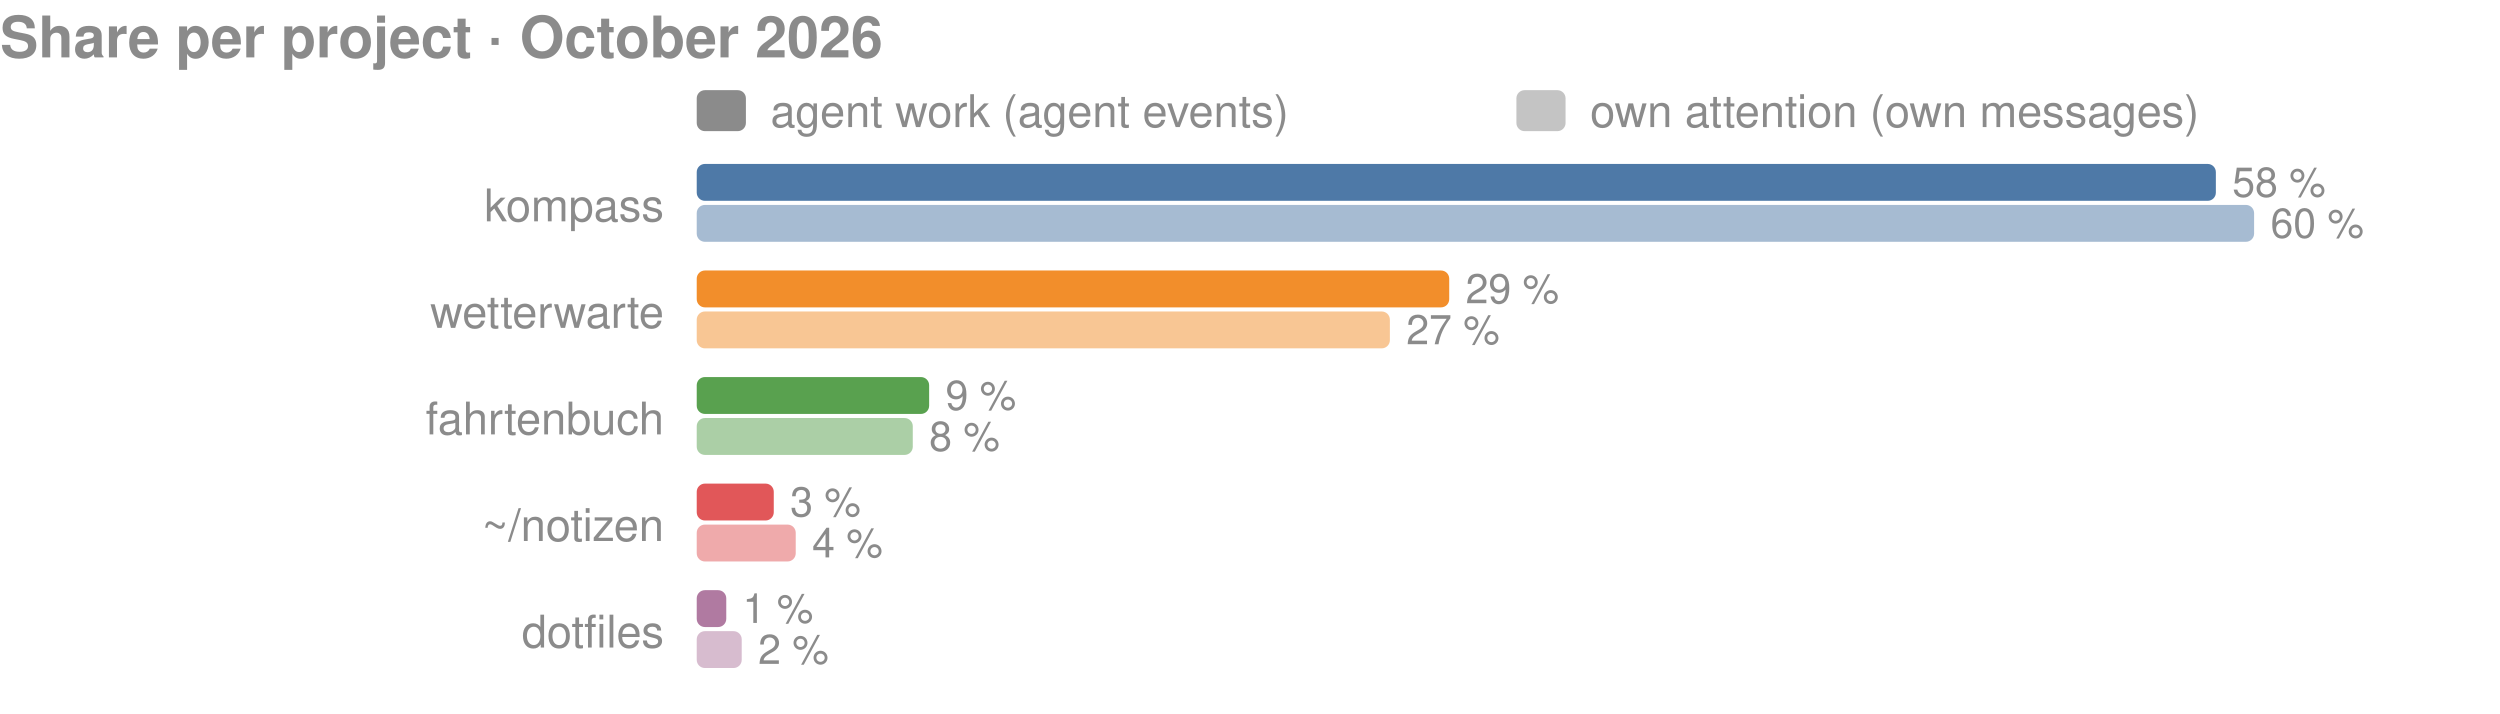
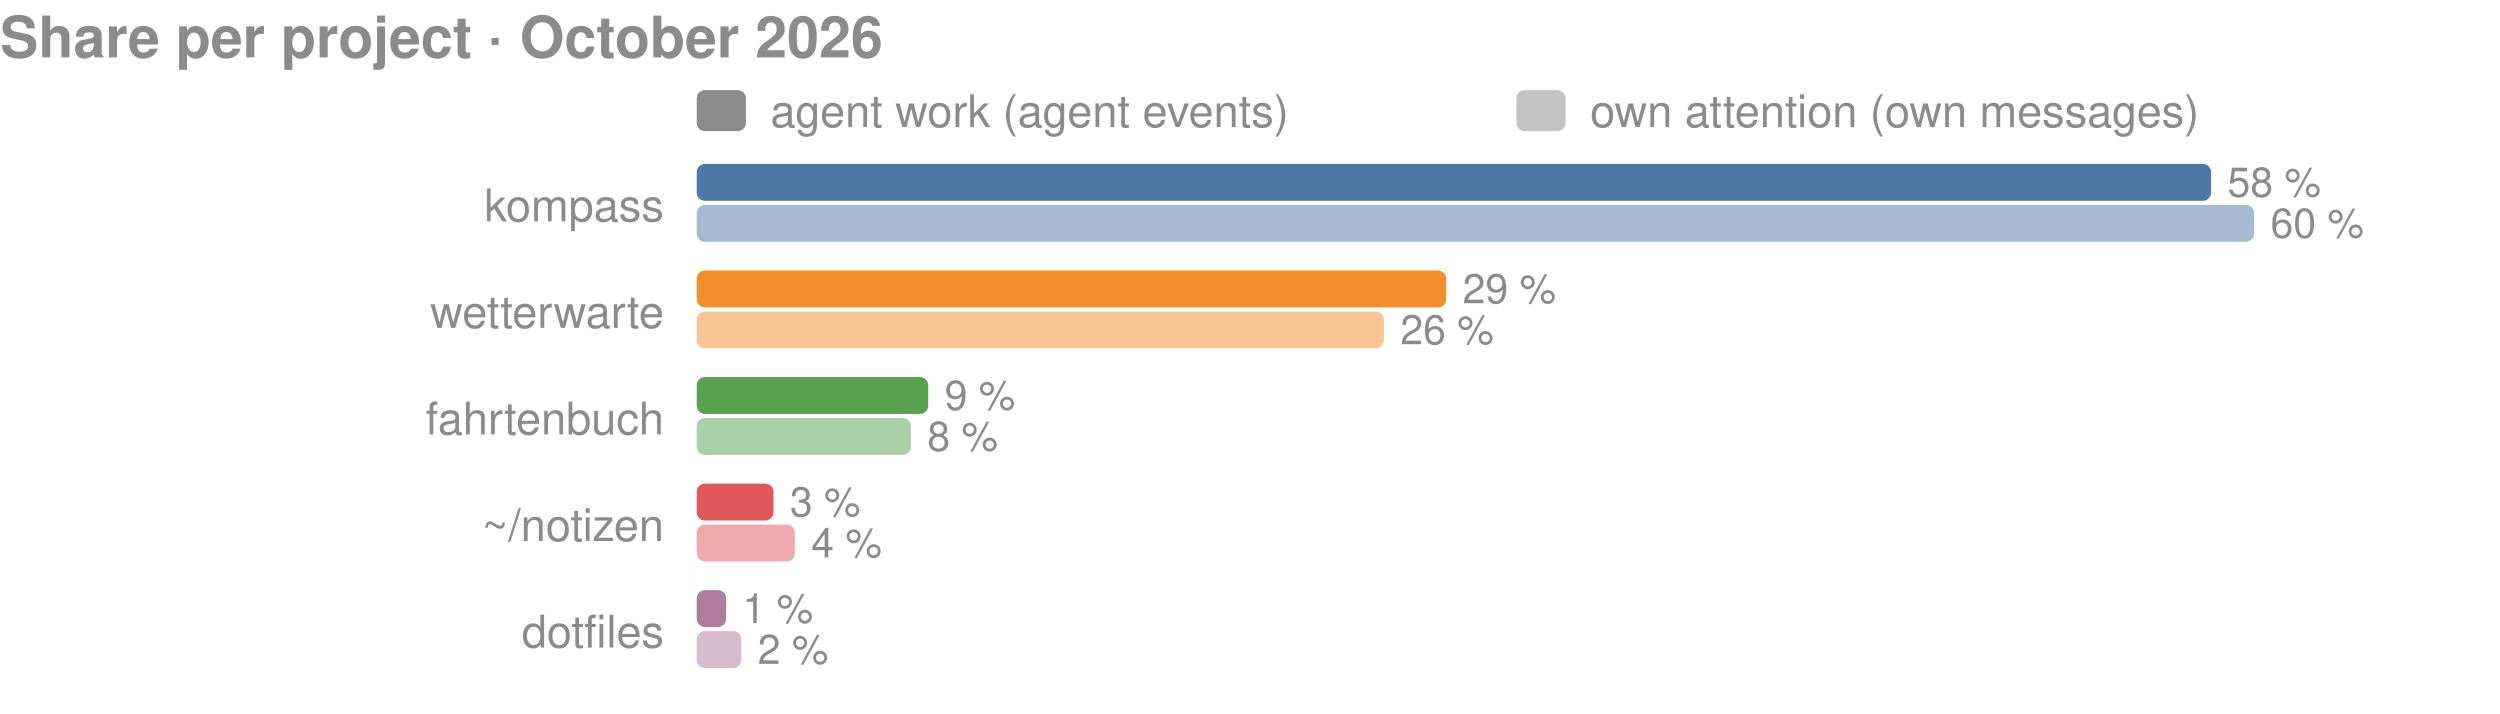
<svg xmlns="http://www.w3.org/2000/svg" width="610" height="174" viewBox="0 0 610 174" font-family="-apple-system, 'Segoe UI', Helvetica, Arial, sans-serif">
  <text x="0" y="14" font-size="14" font-weight="600" fill="#8b8b8b">Share per project · October 2026</text>
  <rect x="170" y="22" width="12" height="10" rx="2" fill="#8b8b8b" />
  <text x="188" y="31" font-size="11" fill="#8b8b8b">agent work (agent events)</text>
  <rect x="370" y="22" width="12" height="10" rx="2" fill="#8b8b8b" fill-opacity="0.5" />
  <text x="388" y="31" font-size="11" fill="#8b8b8b">own attention (own messages)</text>
  <text x="162" y="54" font-size="11" text-anchor="end" fill="#8b8b8b">kompass</text>
-   <rect x="170" y="40" width="370.67" height="9" rx="2" fill="#4e79a7" />
-   <text x="544.67" y="48" font-size="10" fill="#8b8b8b">58 %</text>
+   <rect x="170" y="40" width="369.51" height="9" rx="2" fill="#4e79a7" />
+   <text x="543.51" y="48" font-size="10" fill="#8b8b8b">58 %</text>
  <rect x="170" y="50" width="380" height="9" rx="2" fill="#4e79a7" fill-opacity="0.5" />
  <text x="554" y="58" font-size="10" fill="#8b8b8b">60 %</text>
  <text x="162" y="80" font-size="11" text-anchor="end" fill="#8b8b8b">wetterwarte</text>
-   <rect x="170" y="66" width="183.61" height="9" rx="2" fill="#f28e2b" />
-   <text x="357.61" y="74" font-size="10" fill="#8b8b8b">29 %</text>
-   <rect x="170" y="76" width="169.13" height="9" rx="2" fill="#f28e2b" fill-opacity="0.5" />
-   <text x="343.13" y="84" font-size="10" fill="#8b8b8b">27 %</text>
+   <rect x="170" y="66" width="182.88" height="9" rx="2" fill="#f28e2b" />
+   <text x="356.88" y="74" font-size="10" fill="#8b8b8b">29 %</text>
+   <rect x="170" y="76" width="167.68" height="9" rx="2" fill="#f28e2b" fill-opacity="0.5" />
+   <text x="341.68" y="84" font-size="10" fill="#8b8b8b">26 %</text>
  <text x="162" y="106" font-size="11" text-anchor="end" fill="#8b8b8b">fahrtenbuch</text>
-   <rect x="170" y="92" width="56.71" height="9" rx="2" fill="#59a14f" />
-   <text x="230.71" y="100" font-size="10" fill="#8b8b8b">9 %</text>
-   <rect x="170" y="102" width="52.72" height="9" rx="2" fill="#59a14f" fill-opacity="0.5" />
-   <text x="226.72" y="110" font-size="10" fill="#8b8b8b">8 %</text>
+   <rect x="170" y="92" width="56.49" height="9" rx="2" fill="#59a14f" />
+   <text x="230.49" y="100" font-size="10" fill="#8b8b8b">9 %</text>
+   <rect x="170" y="102" width="52.26" height="9" rx="2" fill="#59a14f" fill-opacity="0.5" />
+   <text x="226.26" y="110" font-size="10" fill="#8b8b8b">8 %</text>
  <text x="162" y="132" font-size="11" text-anchor="end" fill="#8b8b8b">~/notizen</text>
-   <rect x="170" y="118" width="18.8" height="9" rx="2" fill="#e15759" />
-   <text x="192.8" y="126" font-size="10" fill="#8b8b8b">3 %</text>
-   <rect x="170" y="128" width="24.16" height="9" rx="2" fill="#e15759" fill-opacity="0.5" />
-   <text x="198.16" y="136" font-size="10" fill="#8b8b8b">4 %</text>
+   <rect x="170" y="118" width="18.73" height="9" rx="2" fill="#e15759" />
+   <text x="192.73" y="126" font-size="10" fill="#8b8b8b">3 %</text>
+   <rect x="170" y="128" width="23.95" height="9" rx="2" fill="#e15759" fill-opacity="0.5" />
+   <text x="197.95" y="136" font-size="10" fill="#8b8b8b">4 %</text>
  <text x="162" y="158" font-size="11" text-anchor="end" fill="#8b8b8b">dotfiles</text>
-   <rect x="170" y="144" width="7.21" height="9" rx="2" fill="#b07aa1" />
-   <text x="181.21" y="152" font-size="10" fill="#8b8b8b">1 %</text>
-   <rect x="170" y="154" width="10.98" height="9" rx="2" fill="#b07aa1" fill-opacity="0.5" />
-   <text x="184.98" y="162" font-size="10" fill="#8b8b8b">2 %</text>
+   <rect x="170" y="144" width="7.18" height="9" rx="2" fill="#b07aa1" />
+   <text x="181.18" y="152" font-size="10" fill="#8b8b8b">1 %</text>
+   <rect x="170" y="154" width="10.89" height="9" rx="2" fill="#b07aa1" fill-opacity="0.5" />
+   <text x="184.89" y="162" font-size="10" fill="#8b8b8b">2 %</text>
</svg>
